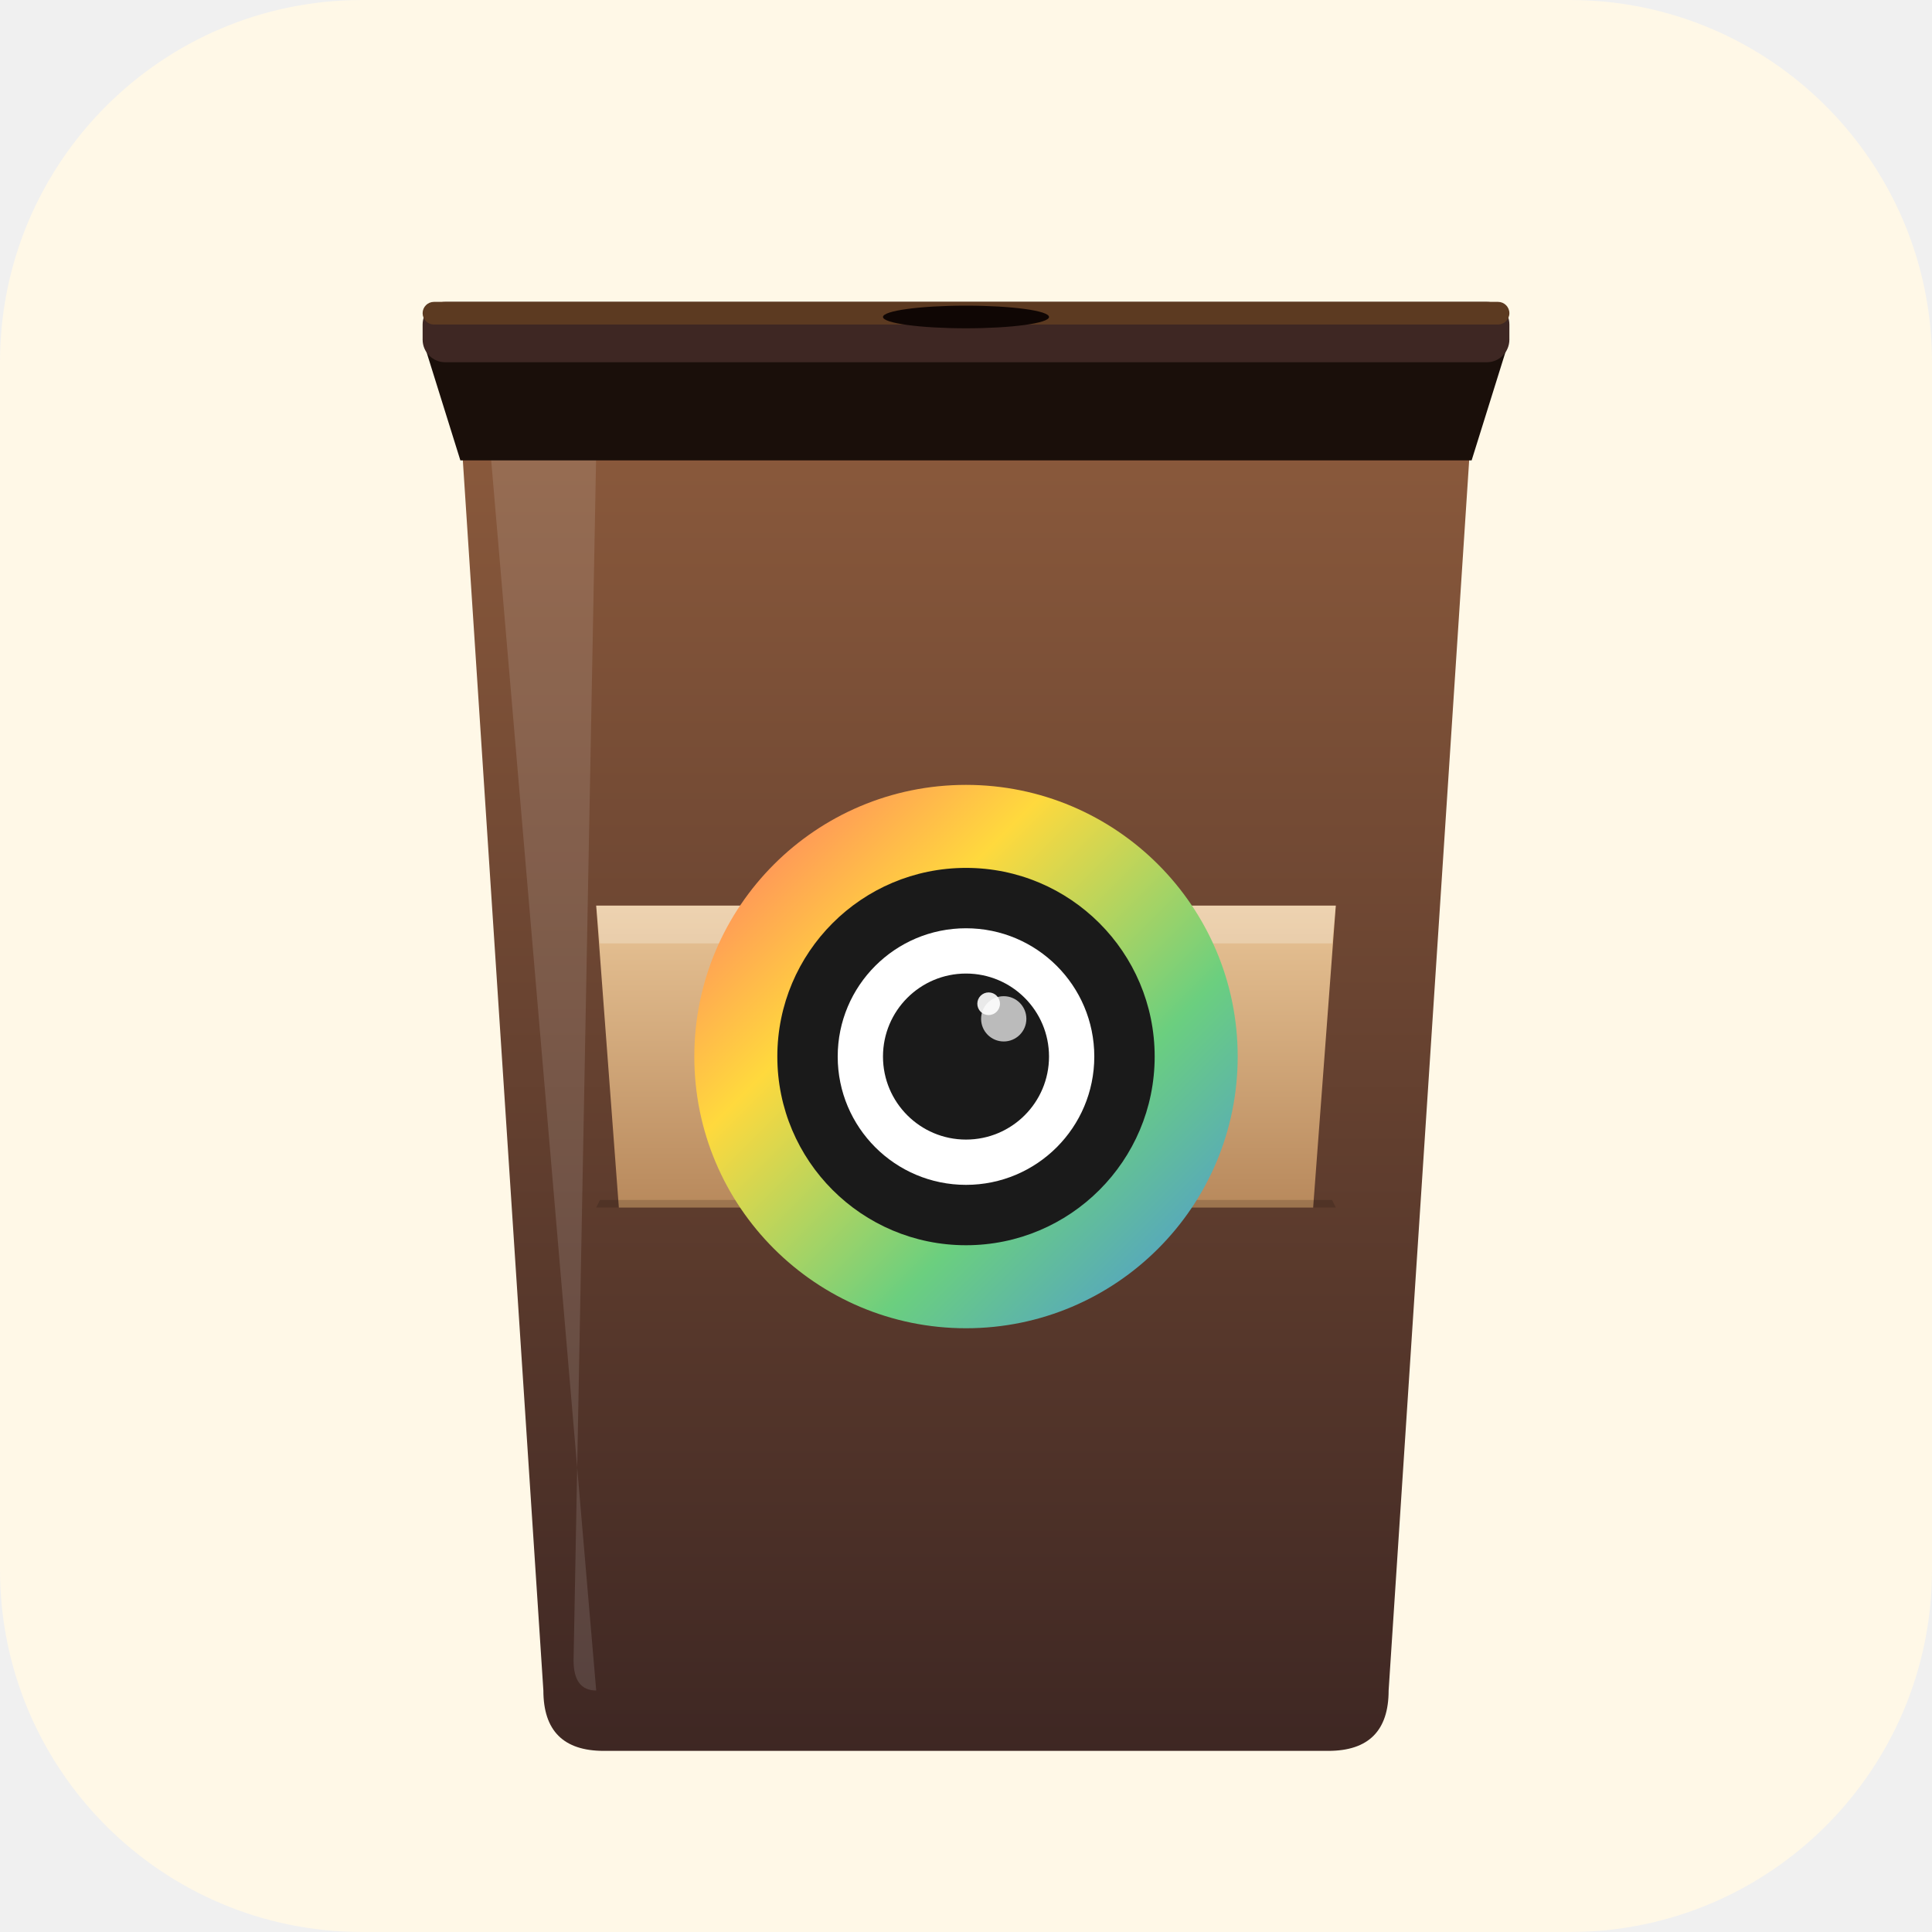
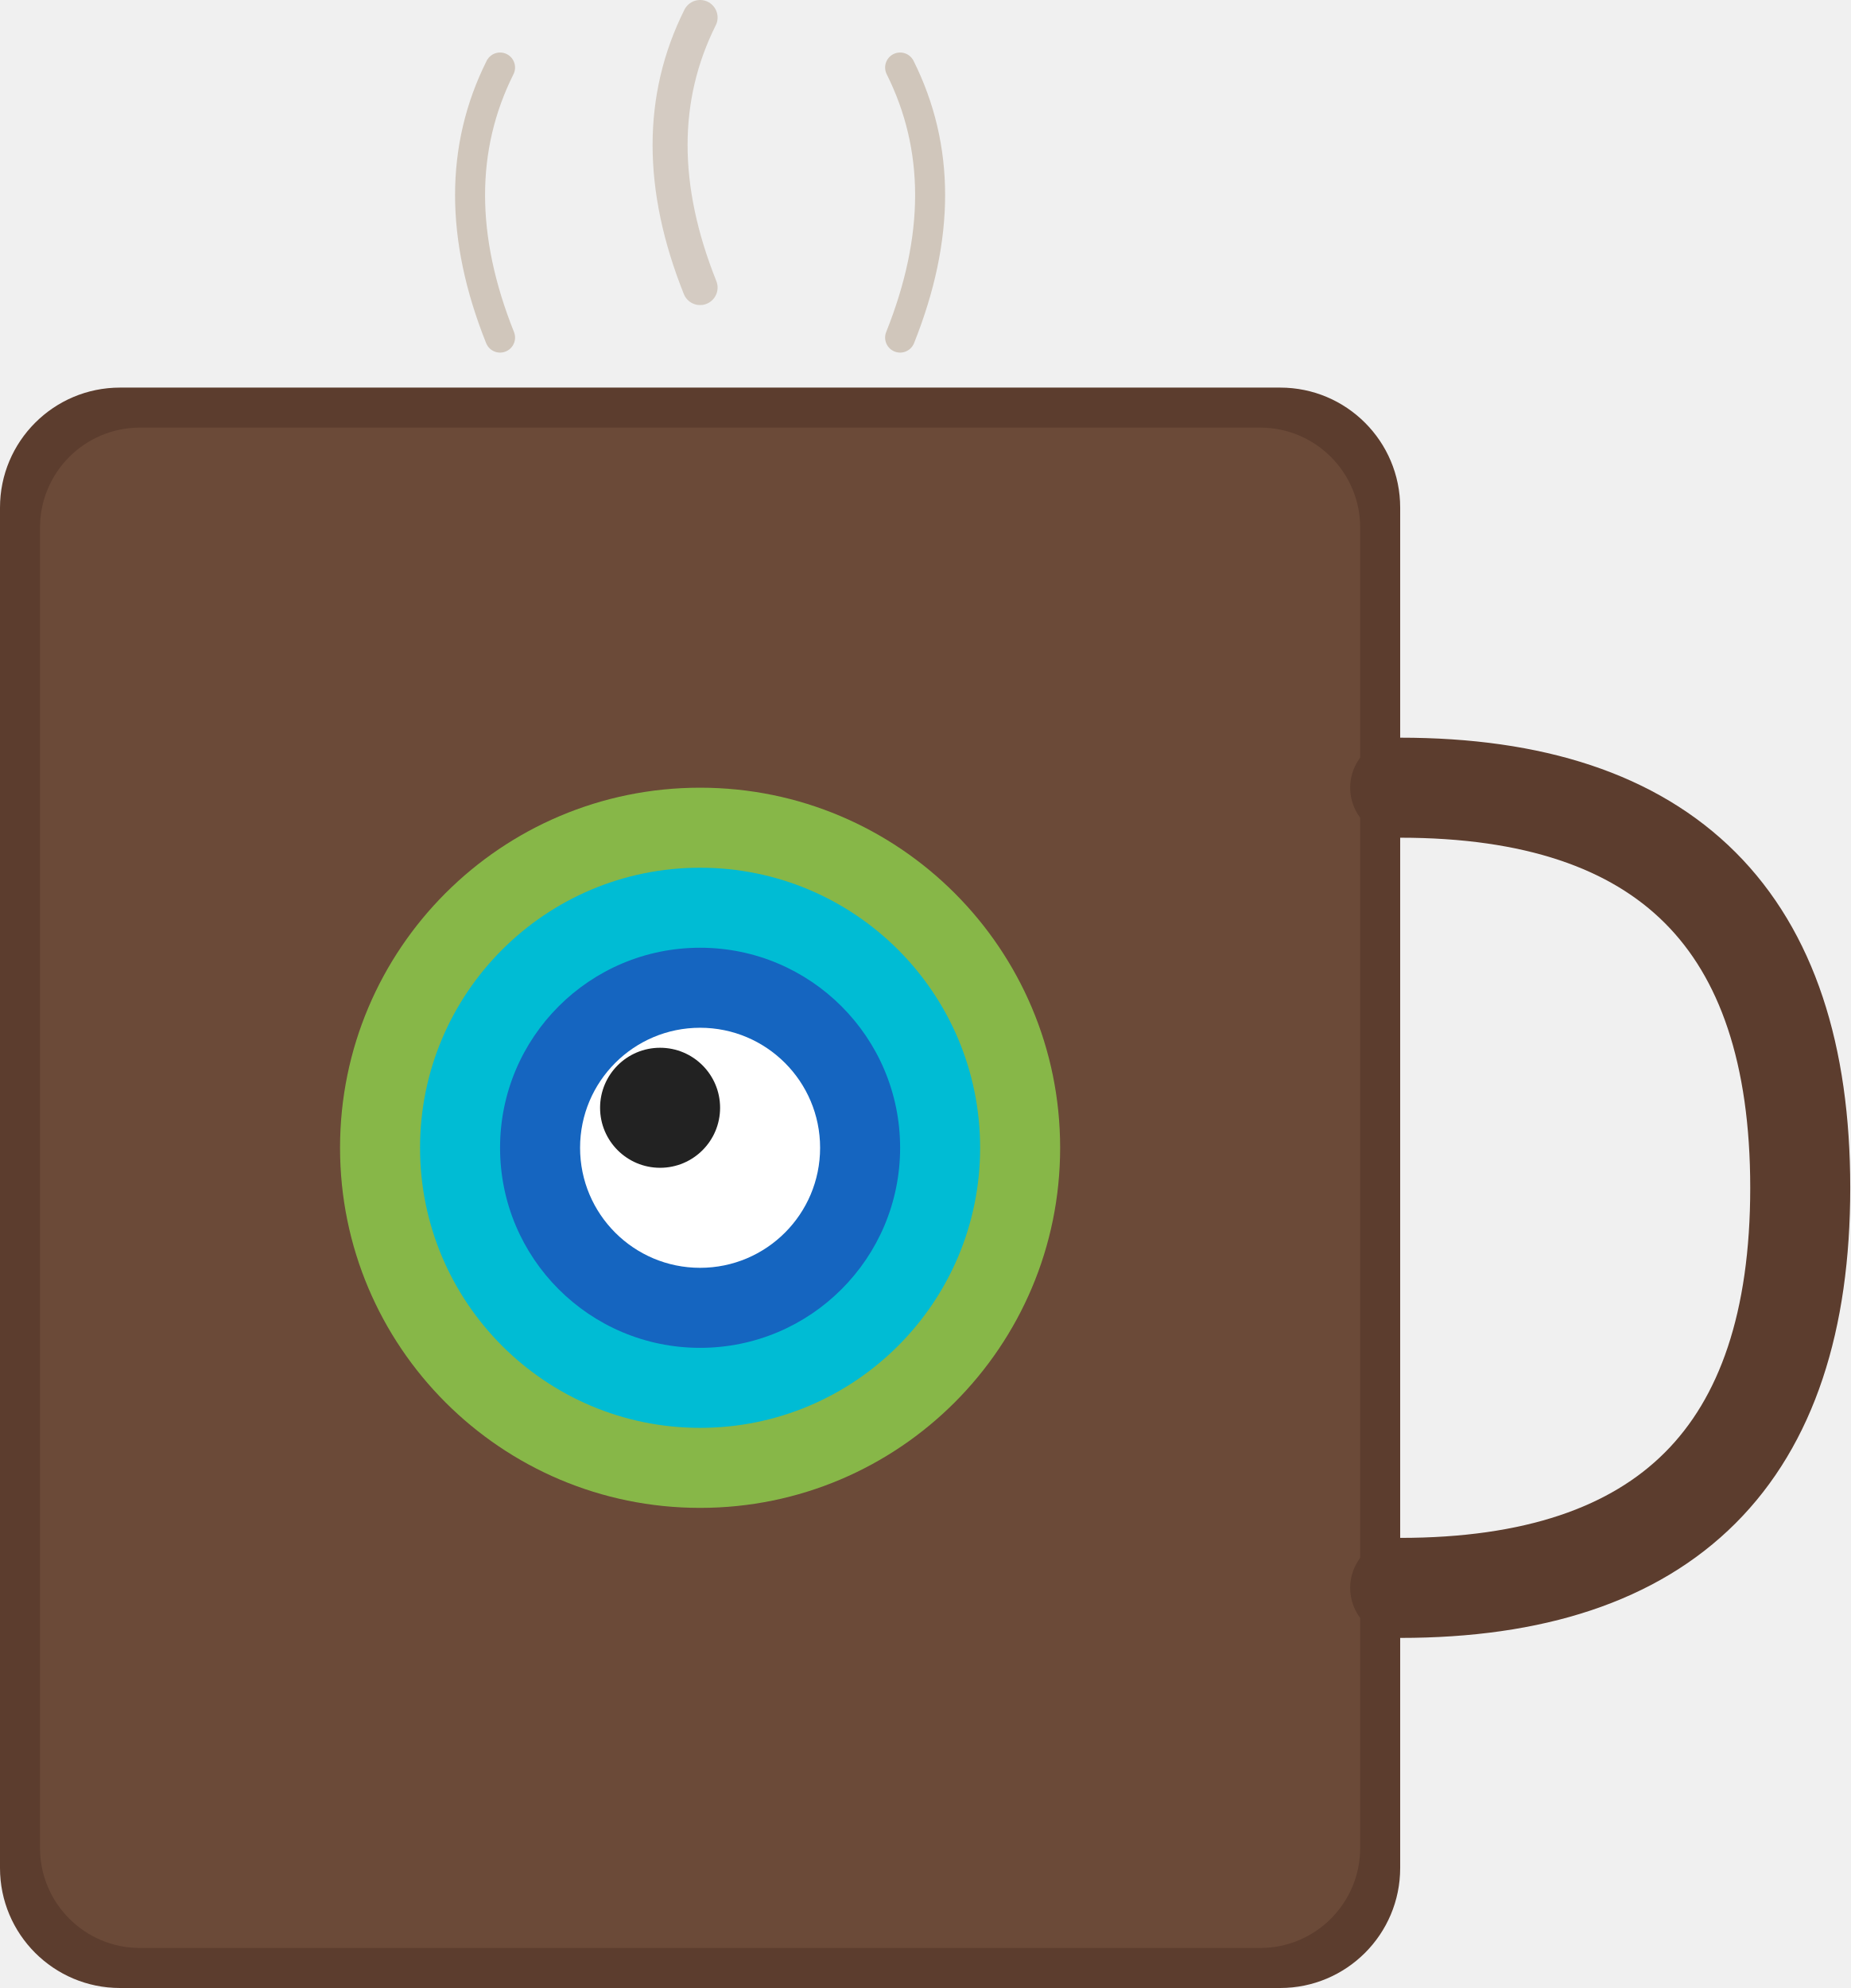
- <svg xmlns="http://www.w3.org/2000/svg" viewBox="0 0 512 512" width="512" height="512">
+ <svg xmlns="http://www.w3.org/2000/svg" id="레이어_1" data-name="레이어 1" viewBox="0 0 185 198.75">
  <defs>
-     <linearGradient id="rainbow" x1="0%" y1="0%" x2="100%" y2="100%">
-       <stop offset="0%" stop-color="#FF6B6B" />
-       <stop offset="33%" stop-color="#FFD93D" />
-       <stop offset="66%" stop-color="#6BCF7F" />
-       <stop offset="100%" stop-color="#4A90E2" />
-     </linearGradient>
-     <linearGradient id="cupBrown" x1="0%" y1="0%" x2="0%" y2="100%">
-       <stop offset="0%" stop-color="#8B5A3C" />
-       <stop offset="100%" stop-color="#3E2723" />
-     </linearGradient>
-     <linearGradient id="cupBrownSleeve" x1="0%" y1="0%" x2="0%" y2="100%">
-       <stop offset="0%" stop-color="#E8C496" />
-       <stop offset="100%" stop-color="#B8895C" />
-     </linearGradient>
+     <style>.cls-1,.cls-2,.cls-5{fill:none;stroke-linecap:round;}.cls-1,.cls-2{stroke:#a0886c;}.cls-1{stroke-width:3px;opacity:0.4;}.cls-1,.cls-2,.cls-6{isolation:isolate;}.cls-2{stroke-width:3.5px;opacity:0.35;}.cls-3{fill:#5c3d2e;}.cls-4{fill:#6b4a38;}.cls-5{stroke:#5c3d2e;stroke-width:10px;}.cls-6{fill:#8bc34a;opacity:0.9;}.cls-7{fill:#00bcd4;}.cls-8{fill:#1565c0;}.cls-9{fill:#fff;}.cls-10{fill:#222;}</style>
  </defs>
-   <rect width="512" height="512" rx="96" fill="#FFF8E7" />
-   <path d="M 122 112 L 390 112 L 368 448 Q 368 464 352 464 L 160 464 Q 144 464 144 448 Z" fill="url(#cupBrown)" />
-   <path d="M 130 120 L 158 120 L 152 440 Q 152 448 158 448 Z" fill="#fff" opacity="0.12" />
-   <path d="M 112 90 L 400 90 L 390 122 L 122 122 Z" fill="#1A0F0A" />
-   <rect x="112" y="80" width="288" height="16" rx="6" fill="#3E2723" />
-   <rect x="112" y="80" width="288" height="6" rx="3" fill="#5C3A21" />
-   <ellipse cx="256" cy="84" rx="22" ry="3" fill="#0F0604" />
-   <path d="M 158 240 L 354 240 L 348 320 L 164 320 Z" fill="url(#cupBrownSleeve)" />
-   <path d="M 158 240 L 354 240 L 353 250 L 159 250 Z" fill="#fff" opacity="0.25" />
-   <path d="M 158 320 L 354 320 L 353 318 L 159 318 Z" fill="#000" opacity="0.15" />
-   <circle cx="256" cy="280" r="72" fill="url(#rainbow)" />
-   <circle cx="256" cy="280" r="50" fill="#1A1A1A" />
-   <circle cx="256" cy="280" r="34" fill="#fff" />
-   <circle cx="256" cy="280" r="22" fill="#1A1A1A" />
-   <circle cx="266" cy="270" r="6" fill="#fff" opacity="0.7" />
-   <circle cx="262" cy="266" r="3" fill="#fff" opacity="0.9" />
+   <path class="cls-1" d="M130,95q-6-15,0-27" transform="translate(-80 -61.25)" />
+   <path class="cls-2" d="M150,90q-6-15,0-27" transform="translate(-80 -61.25)" />
+   <path class="cls-1" d="M170,95q6-15,0-27" transform="translate(-80 -61.25)" />
+   <rect class="cls-3" y="38.75" width="140" height="160" rx="12" />
+   <rect class="cls-4" x="4" y="42.75" width="132" height="152" rx="10" />
+   <path class="cls-5" d="M220,140q40,0,40,40t-40,40" transform="translate(-80 -61.25)" />
+   <circle class="cls-6" cx="70" cy="114.75" r="36" />
+   <circle class="cls-7" cx="70" cy="114.75" r="28" />
+   <circle class="cls-8" cx="70" cy="114.75" r="20" />
+   <circle class="cls-9" cx="70" cy="114.75" r="12" />
+   <circle class="cls-10" cx="66" cy="110.75" r="6" />
</svg>
